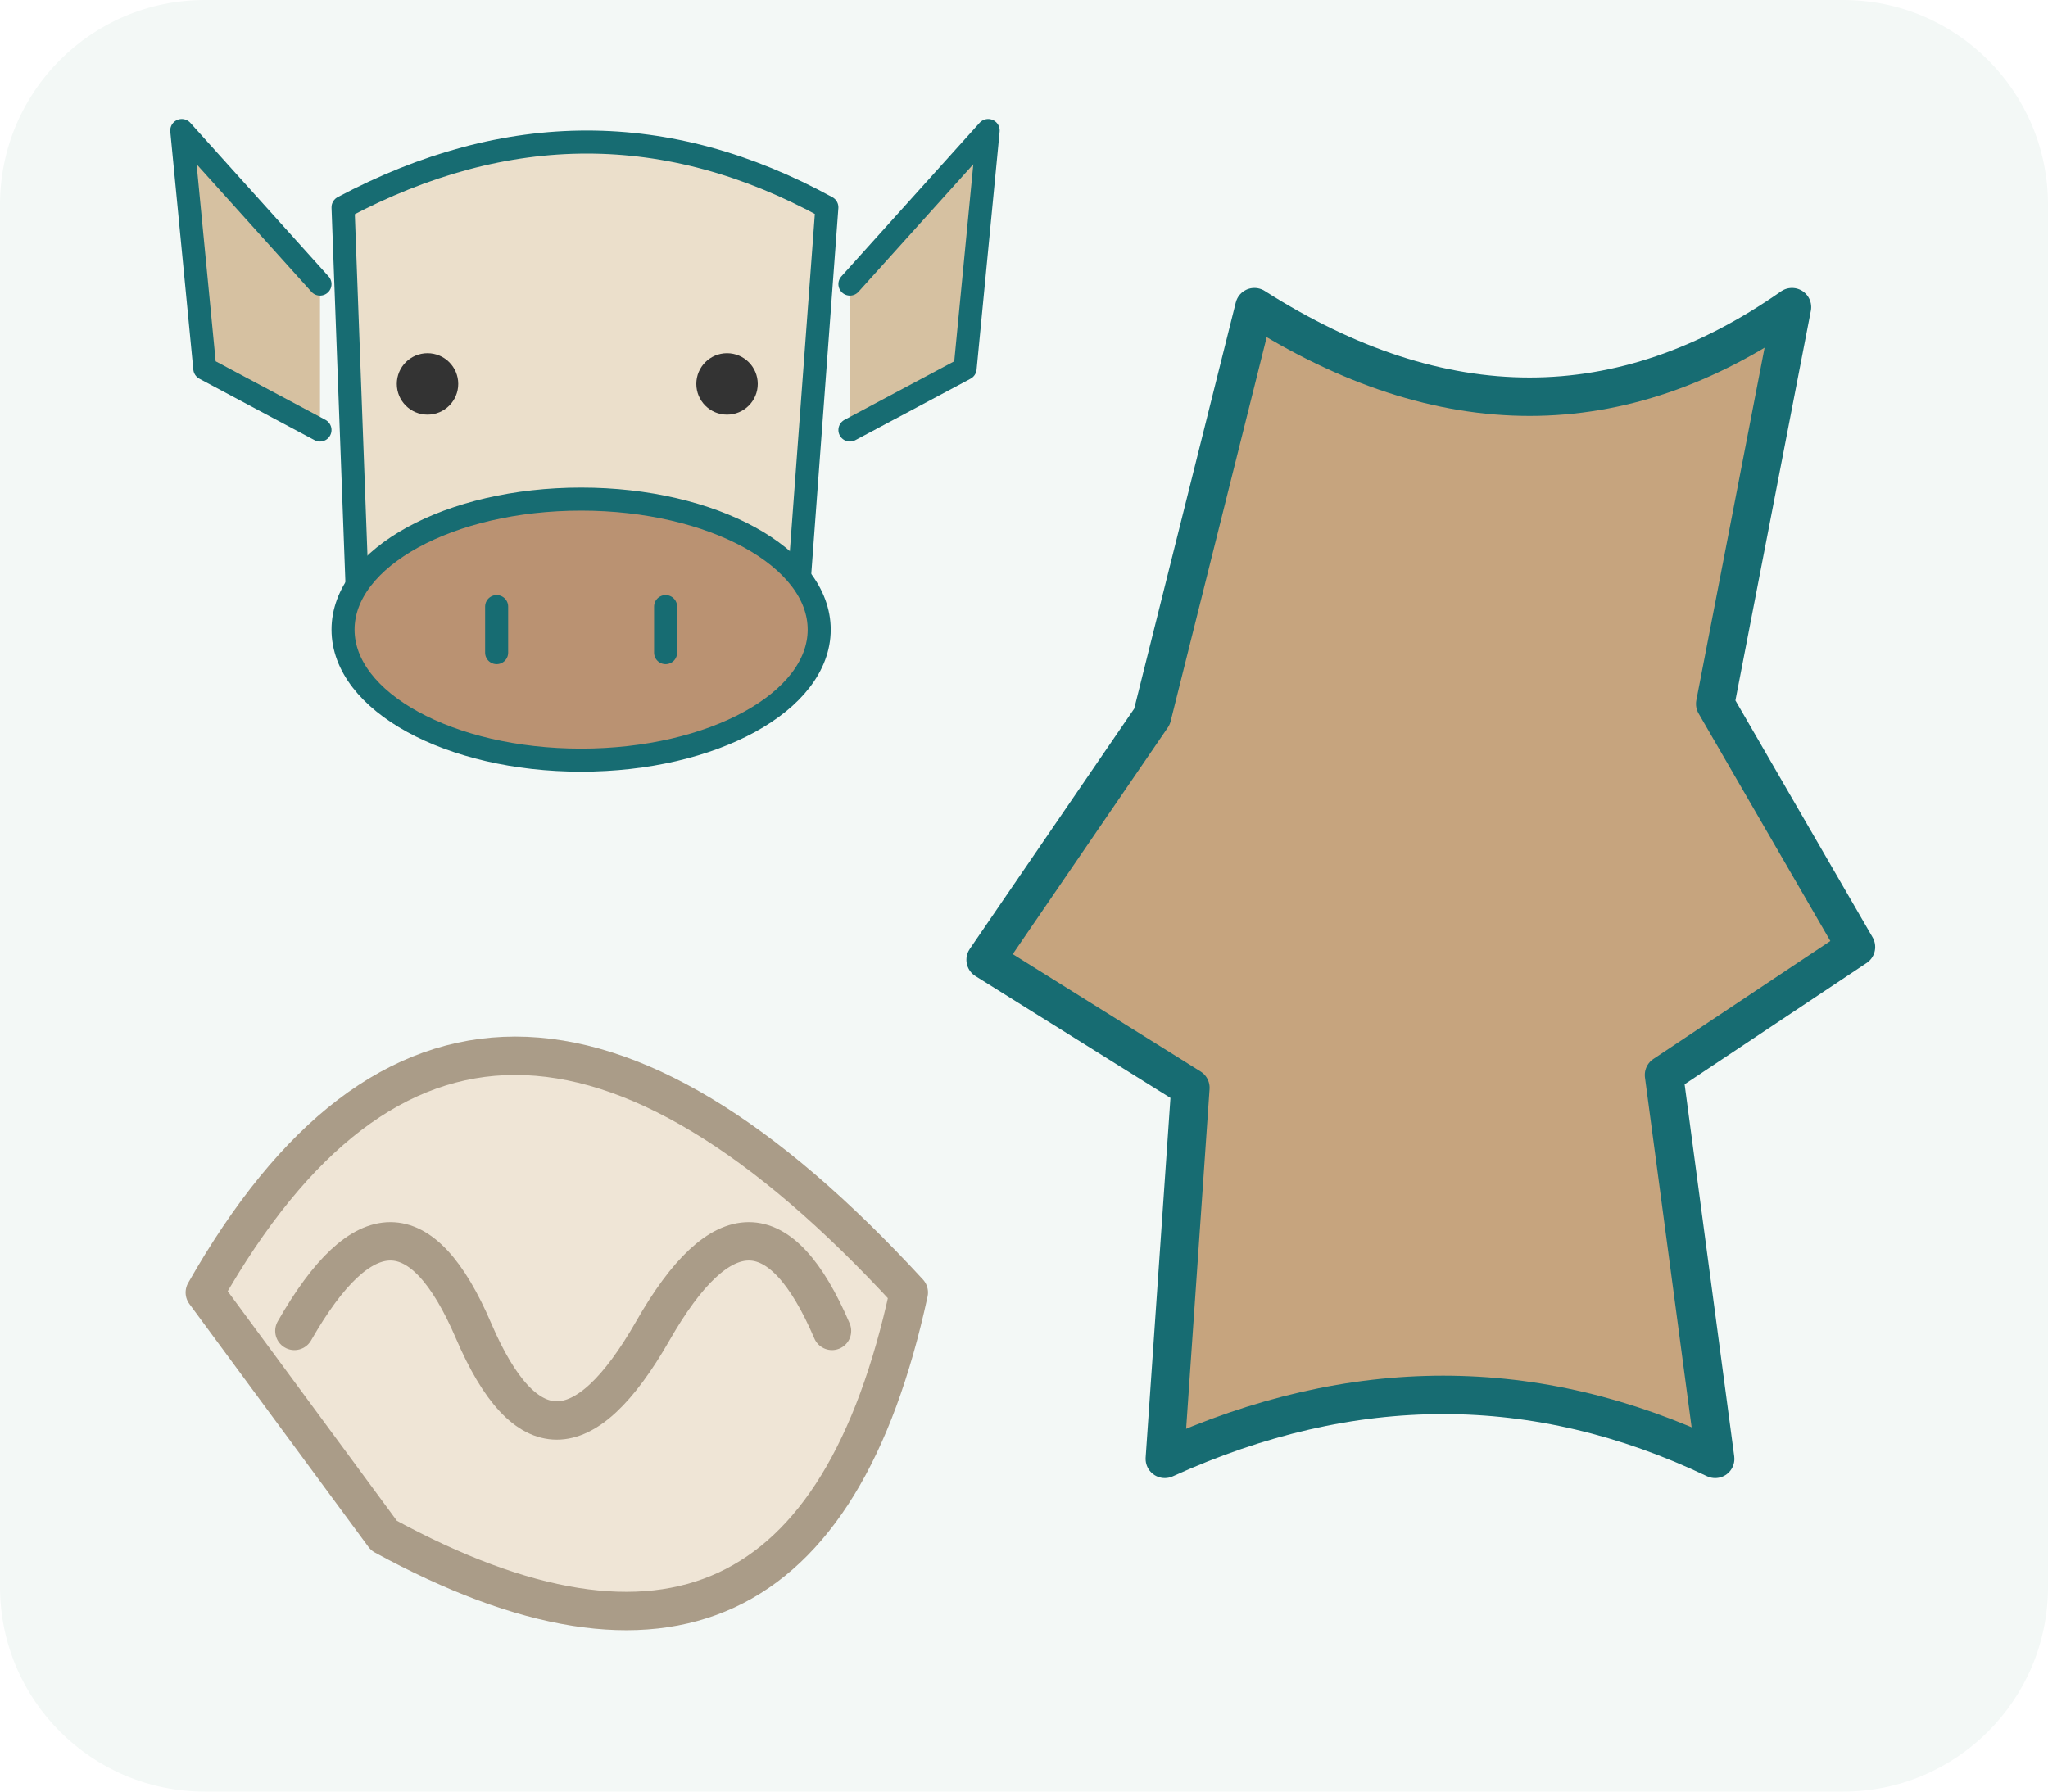
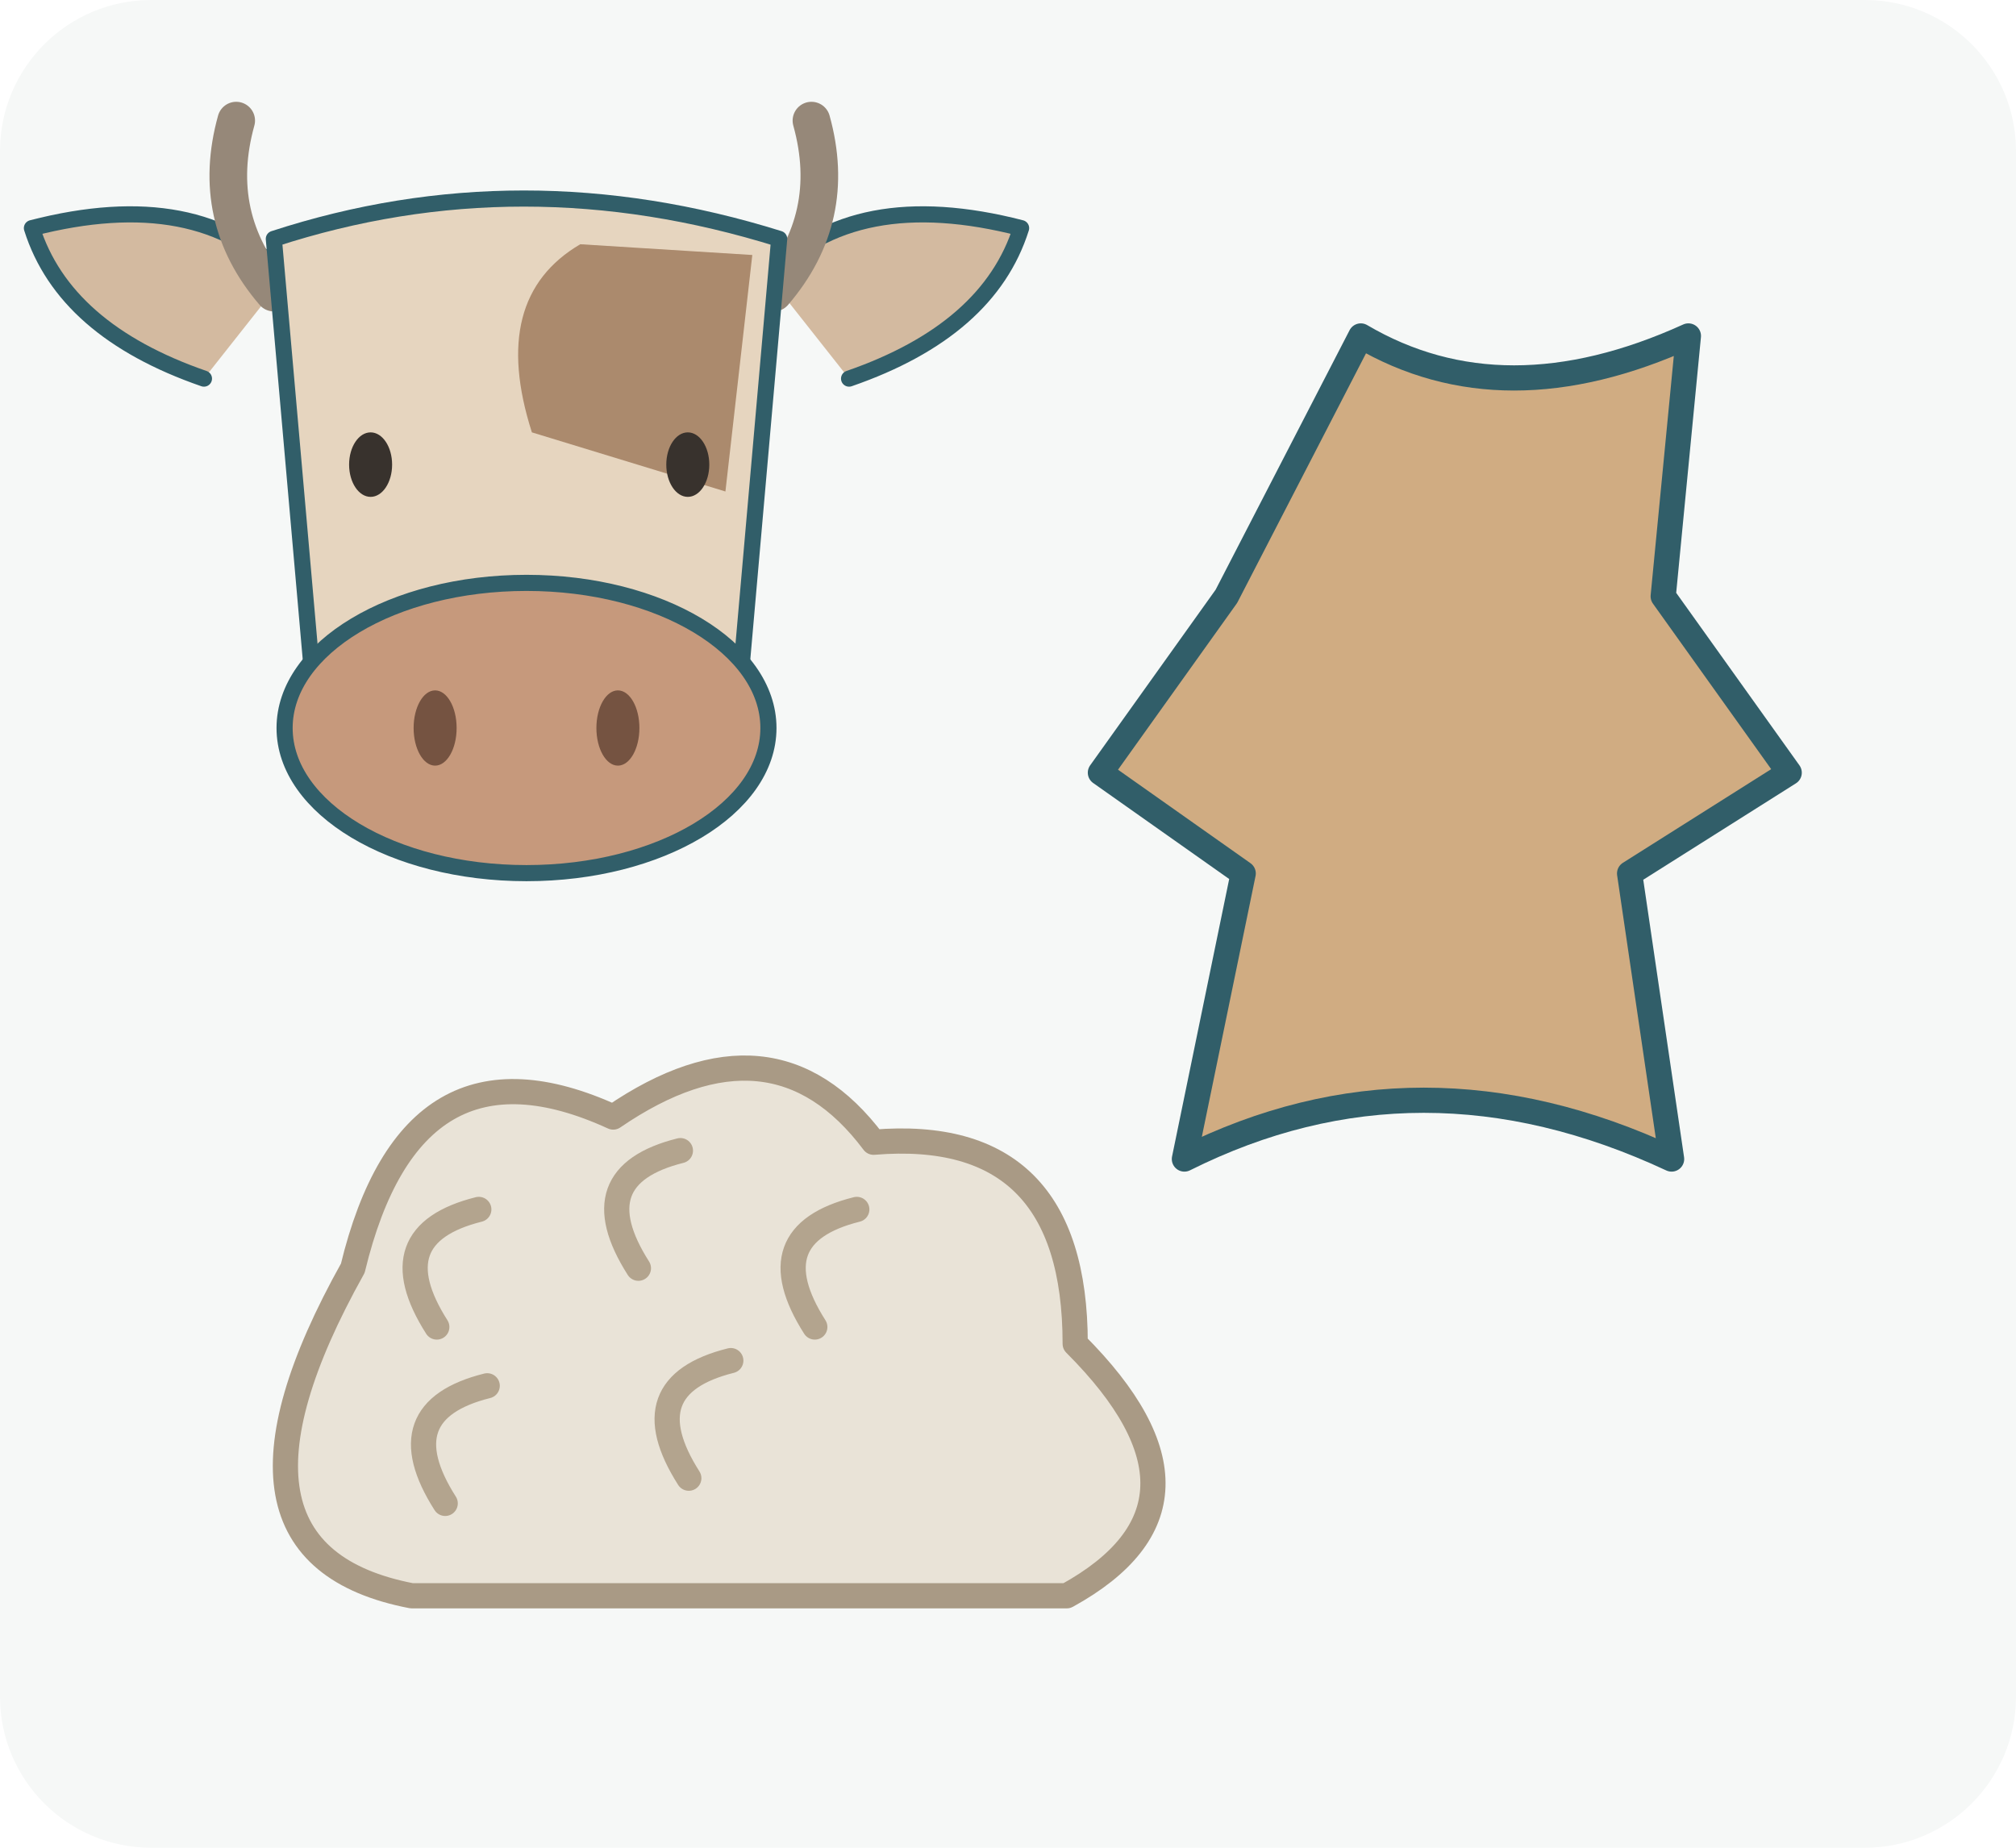
- <svg xmlns="http://www.w3.org/2000/svg" viewBox="0 0 160 140">
-   <rect width="160" height="140" rx="16" fill="#f3f8f6" />
-   <g stroke="#176c72" stroke-width="3" stroke-linecap="round" stroke-linejoin="round">
-     <g transform="translate(-2 -9) scale(.6)">
-       <path d="M45 52L27 32l3 31 15 8m69-19 18-20-3 31-15 8" fill="#d6c1a1" />
-       <path d="M48 42q32-17 63 0l-4 54q-30 35-57 0Z" fill="#ebdfcb" />
-       <ellipse cx="79" cy="97" rx="31" ry="17" fill="#ba9272" />
-       <circle cx="59" cy="65" r="4" fill="#333" stroke="none" />
-       <circle cx="98" cy="65" r="4" fill="#333" stroke="none" />
-       <path d="M68 94v6m22-6v6" />
+ <svg xmlns="http://www.w3.org/2000/svg" viewBox="0 0 240 220">
+   <rect width="240" height="220" rx="18" fill="#f6f8f7" />
+   <g stroke="#315e69" stroke-width="3" stroke-linejoin="round" stroke-linecap="round">
+     <g transform="translate(-9 -1) scale(.64)">
+       <g>
+         <path d="M52 72Q26 63 20 44q31-8 47 9m105 19q26-9 32-28-31-8-47 9" fill="#d3baa0" />
+         <path d="M65 56Q53 42 58 24m100 32q12-14 7-32" fill="none" stroke="#968879" stroke-width="7" />
+         <path d="M65 46q46-15 94 0l-8 91q-39 40-78 0Z" fill="#e6d5bf" />
+         <path d="M122 47q-17 10-9 35l36 11 5-44" fill="#ab8a6d" stroke="none" />
+         <ellipse cx="112" cy="137" rx="45" ry="27" fill="#c6997c" />
+         <ellipse cx="83" cy="88" rx="4" ry="6" fill="#38322d" stroke="none" />
+         <ellipse cx="142" cy="88" rx="4" ry="6" fill="#38322d" stroke="none" />
+         <ellipse cx="95" cy="137" rx="4" ry="7" fill="#755341" stroke="none" />
+         <ellipse cx="129" cy="137" rx="4" ry="7" fill="#755341" stroke="none" />
+       </g>
    </g>
-     <path d="M98 24q22 14 42 0l-6 31 11 19-15 10 4 30q-21-10-43 0l2-29-16-10 13-19Z" fill="#c6a47e" />
-     <path d="M16 101q21-37 55 0-8 37-41 19Z" fill="#efe5d6" stroke="#aa9c88" />
-     <path d="M23 104q8-14 14 0t14 0 14 0" fill="none" stroke="#aa9c88" />
+     <path d="M162 40q17 10 39 0l-3 31 15 21-19 12 5 34q-30-14-58 0l7-34-17-12 15-21Z" fill="#d0ac82" />
+     <path d="M42 151q7-29 31-18 19-13 31 3 24-2 24 24 19 19-1 30H49q-26-5-7-39Z" fill="#e9e3d7" stroke="#a99a85" />
+     <path d="M52 158q-7-11 5-14m19 7q-7-11 5-14m16 21q-7-11 5-14m-49 35q-7-11 5-14m24 11q-7-11 5-14" stroke="#b3a48e" fill="none" />
  </g>
</svg>
